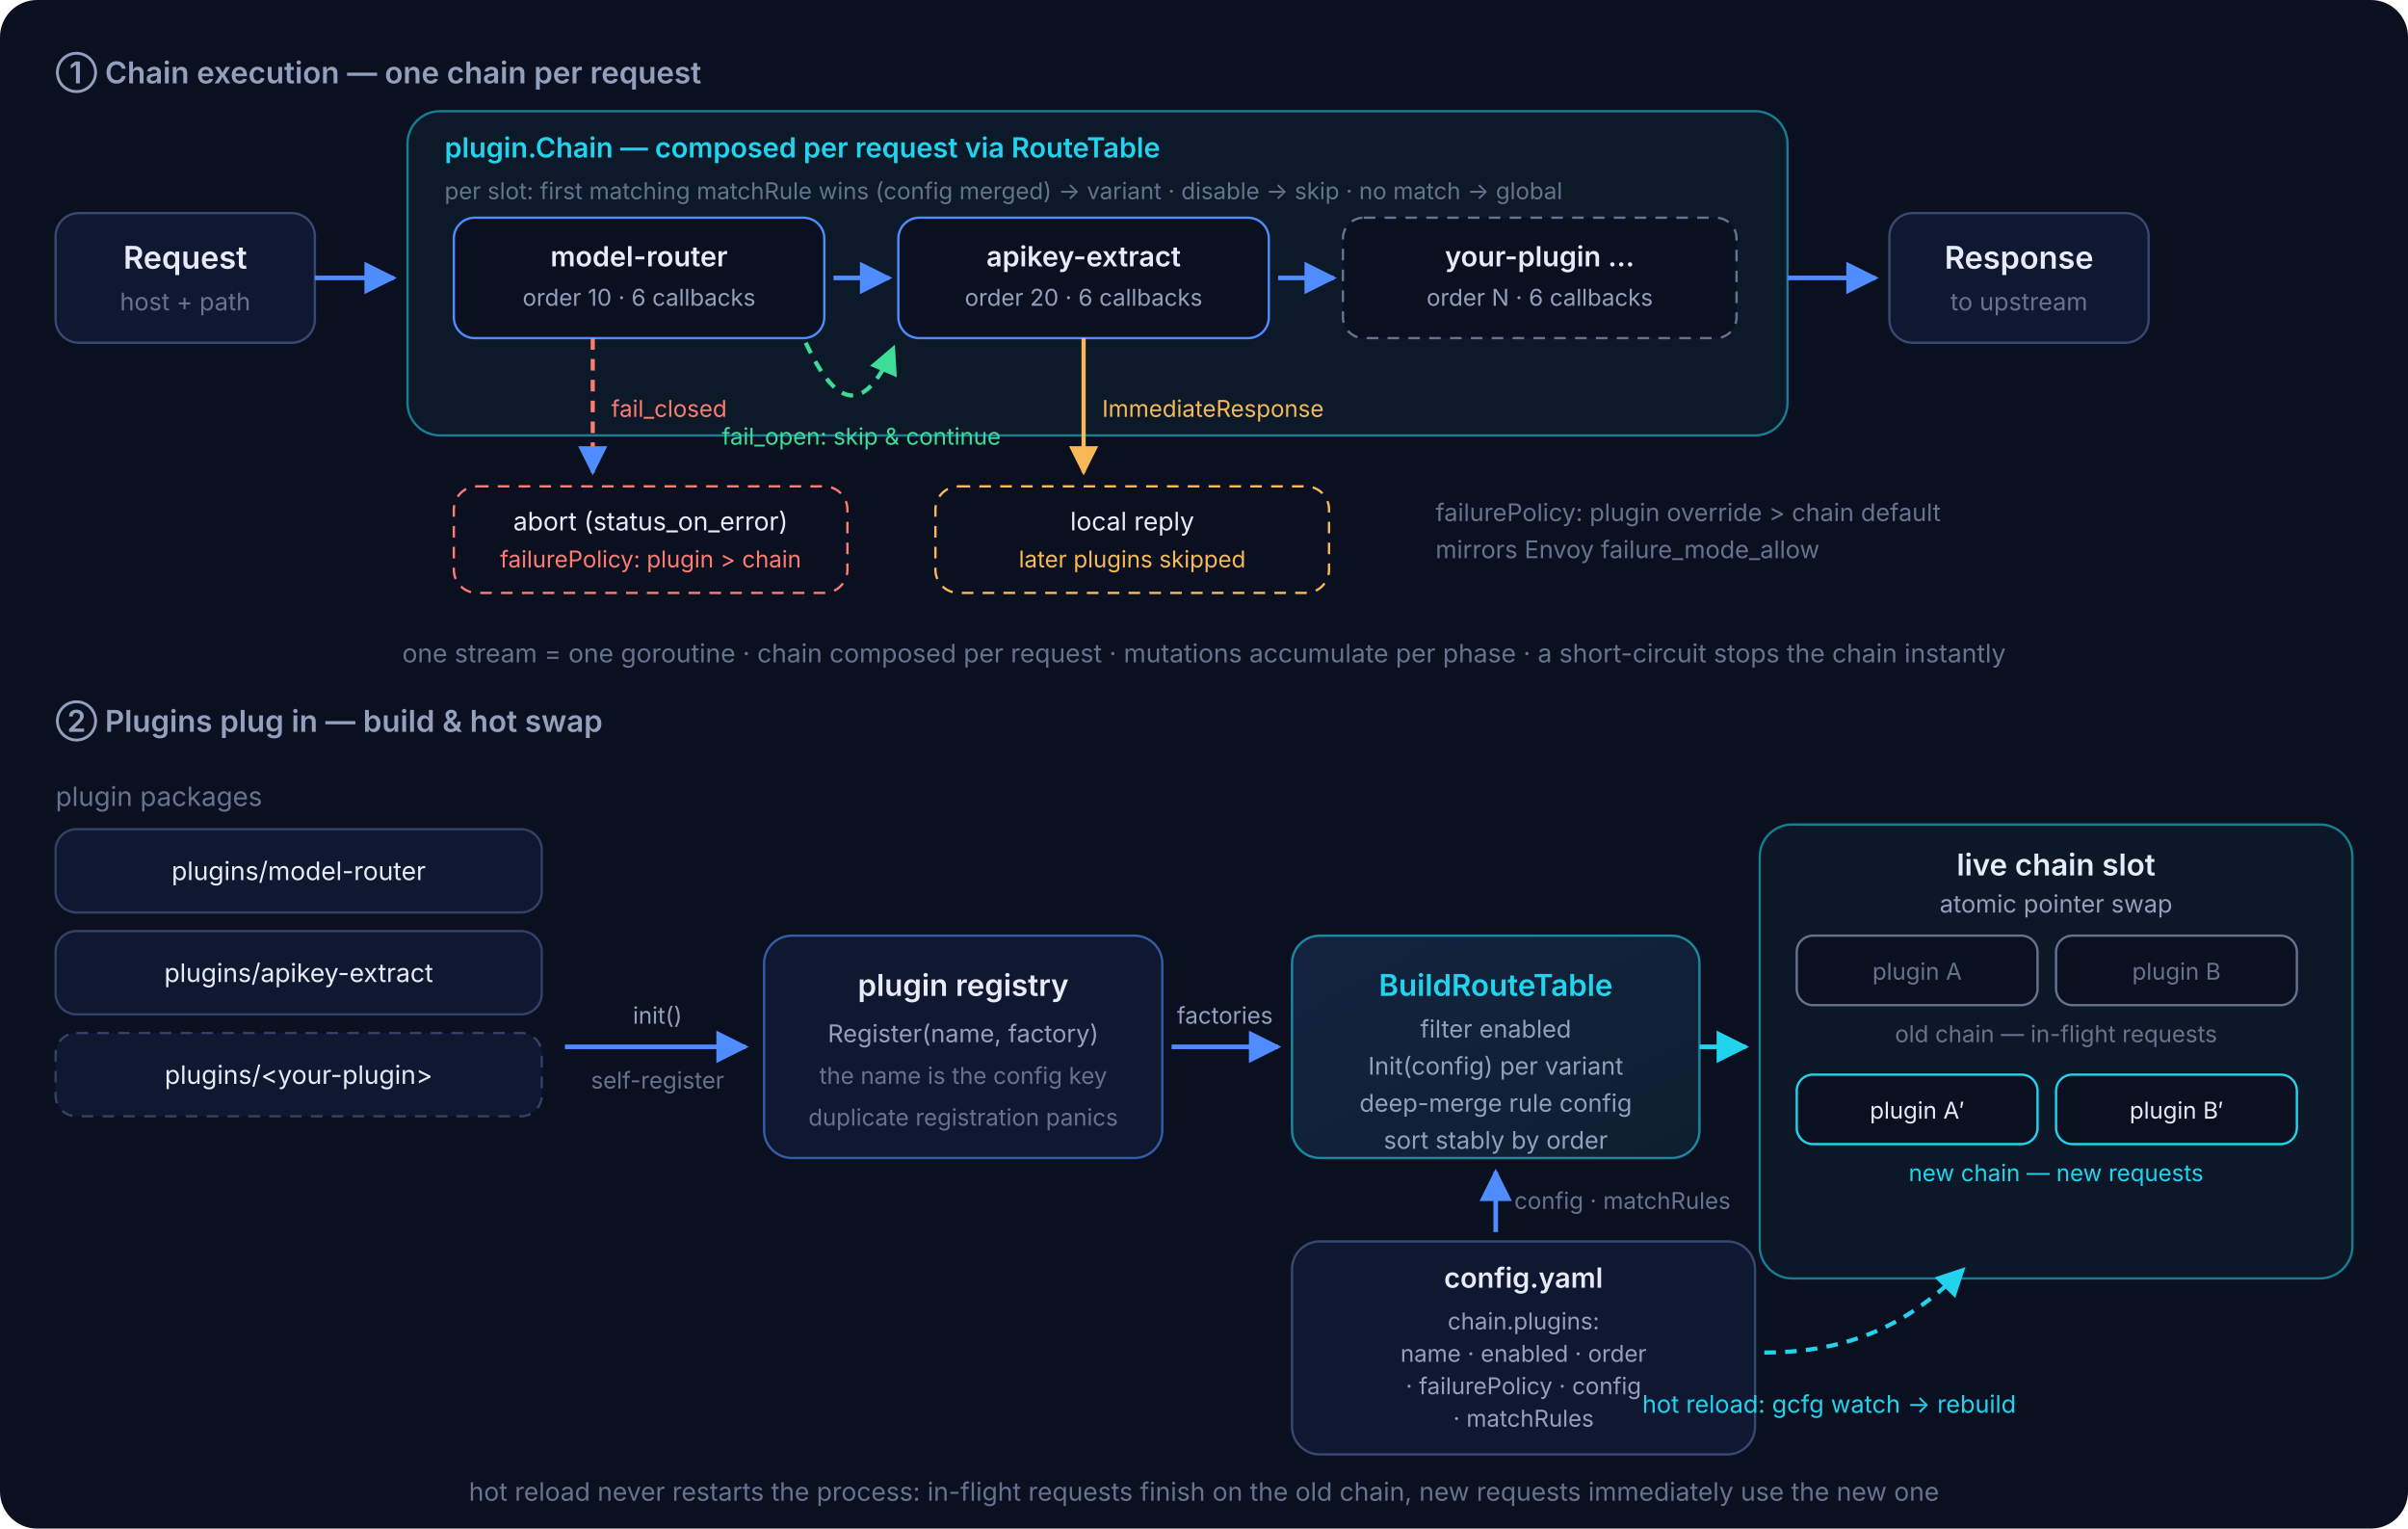
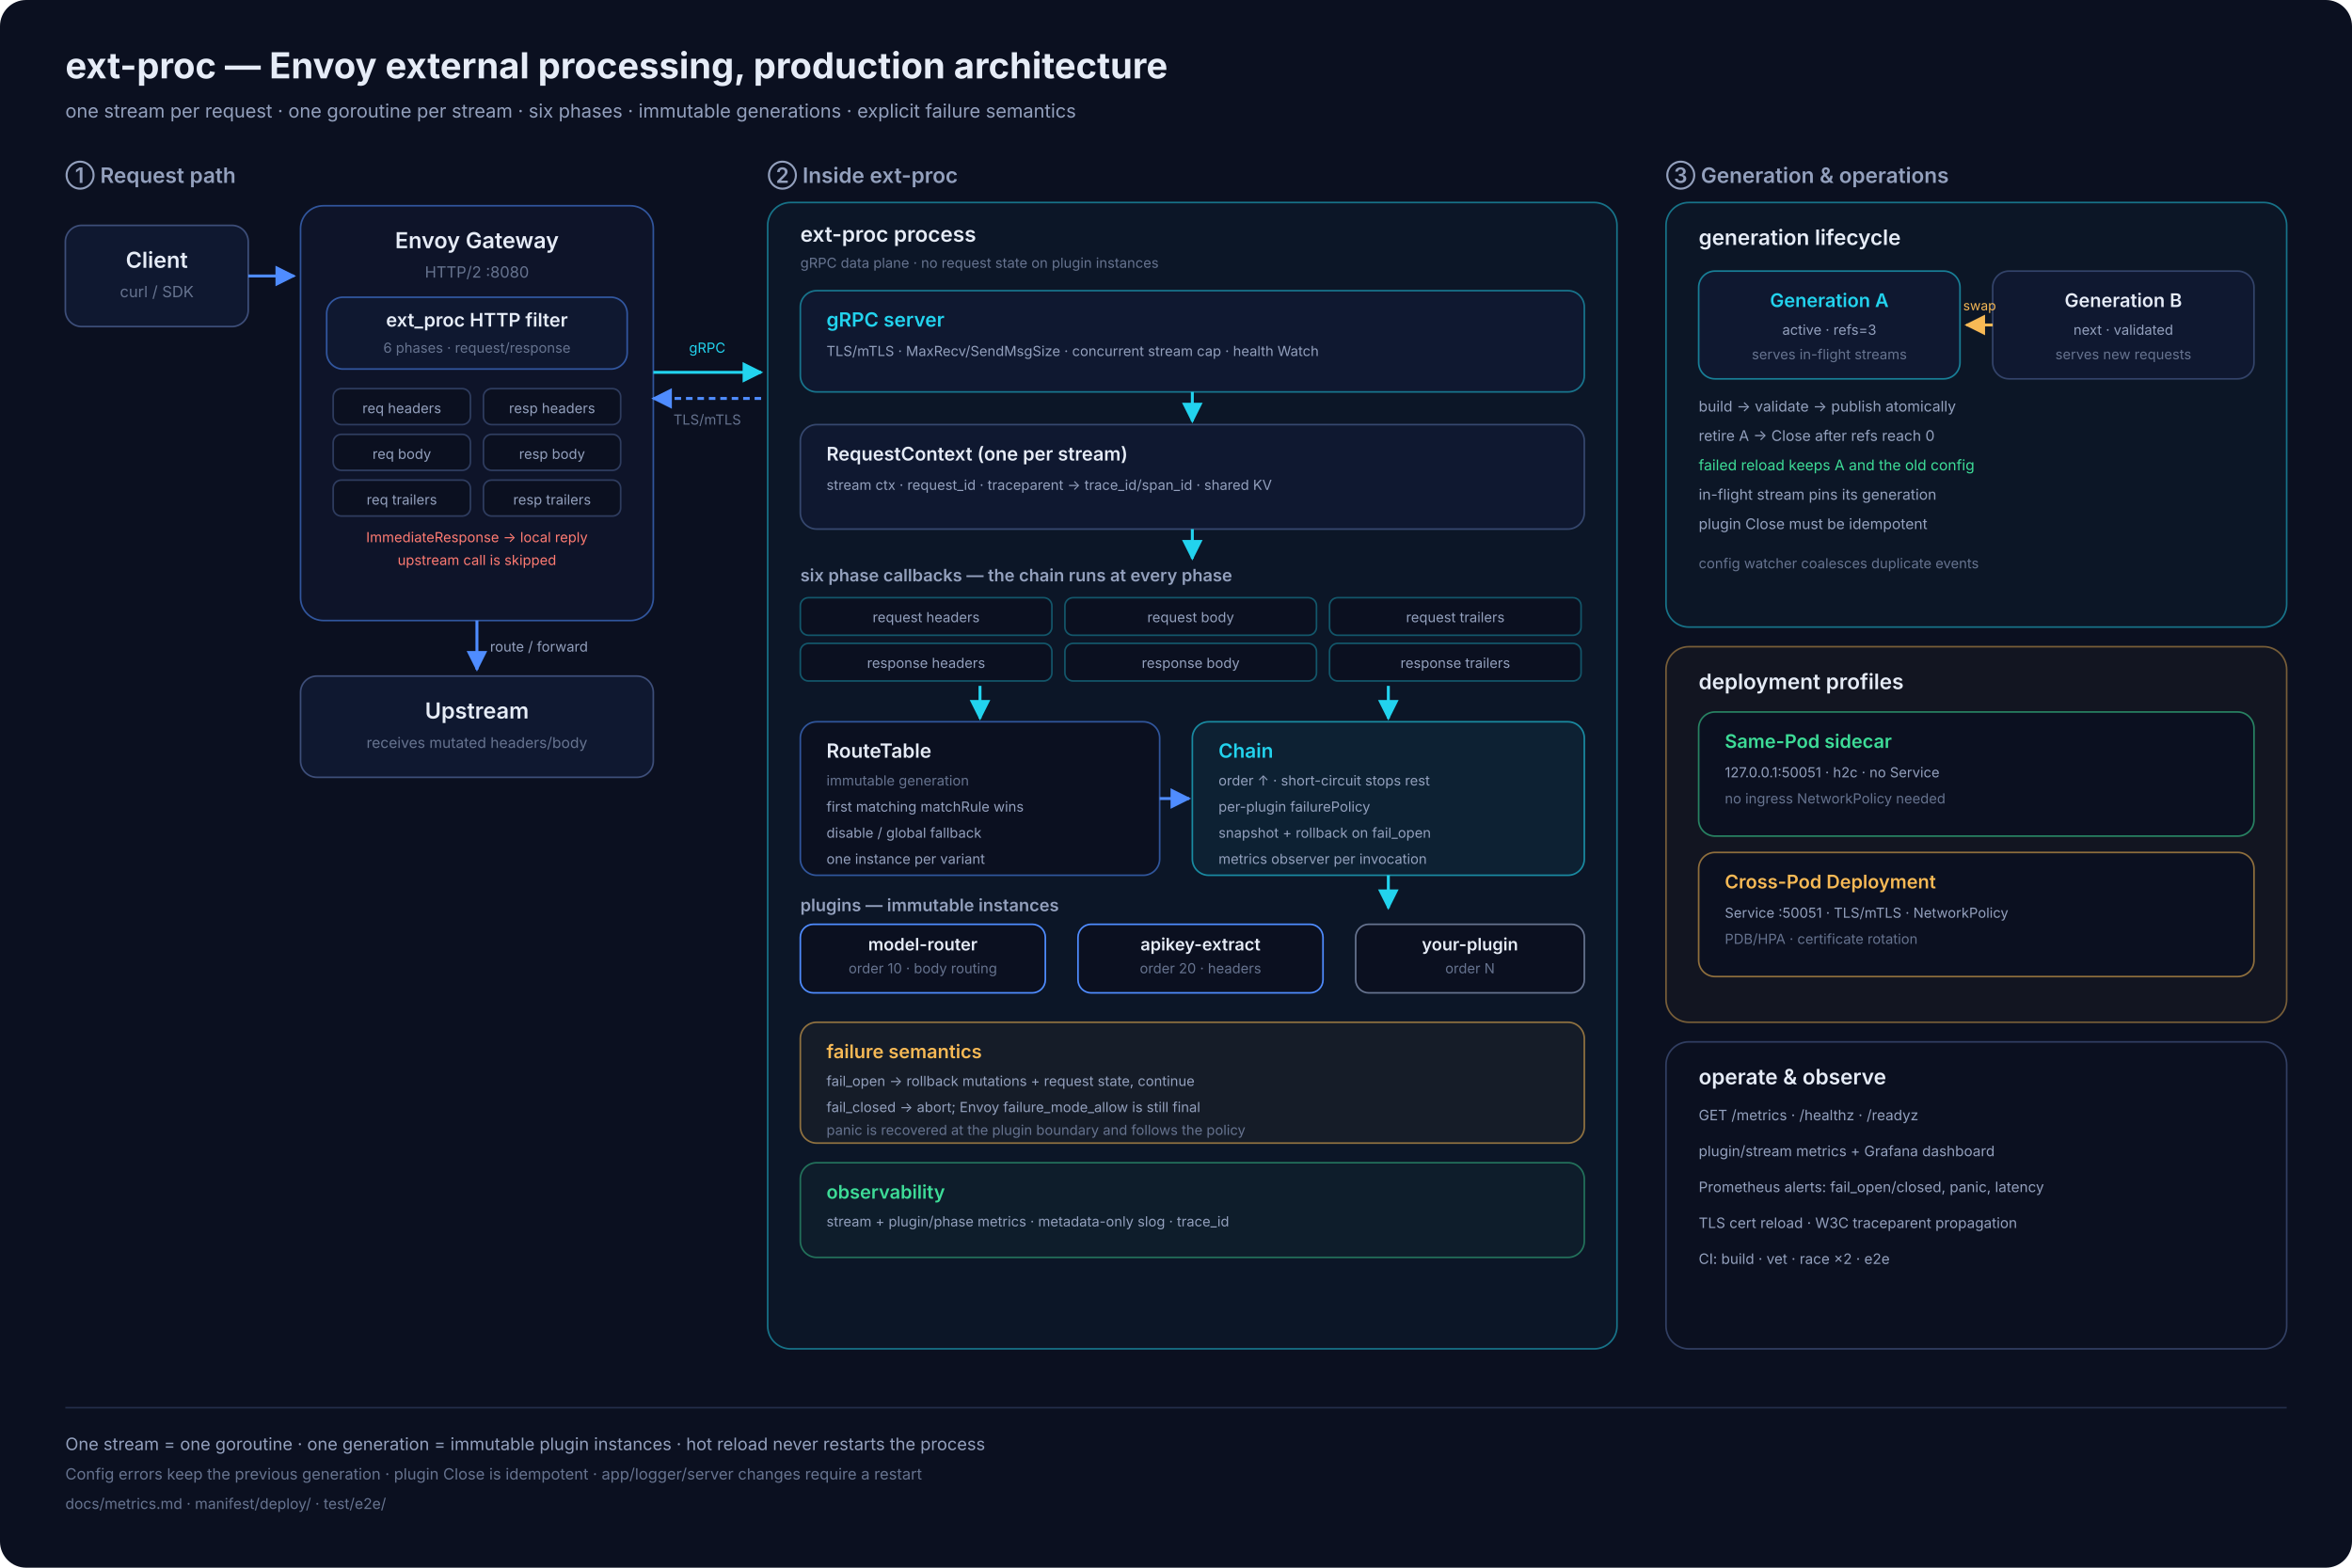
- <svg xmlns="http://www.w3.org/2000/svg" viewBox="0 0 1040 660" font-family="-apple-system,BlinkMacSystemFont,'Segoe UI','PingFang SC',sans-serif">
+ <svg xmlns="http://www.w3.org/2000/svg" viewBox="0 0 1440 960" font-family="-apple-system,BlinkMacSystemFont,'Segoe UI','PingFang SC',sans-serif">
+   <marker id="arrBlue" viewBox="0 0 10 10" refX="9" refY="5" markerWidth="7" markerHeight="7" orient="auto-start-reverse">
+     <path d="M0 0 L10 5 L0 10 z" fill="#4f8cff" />
+   </marker>
+   <marker id="arrCyan" viewBox="0 0 10 10" refX="9" refY="5" markerWidth="7" markerHeight="7" orient="auto-start-reverse">
+     <path d="M0 0 L10 5 L0 10 z" fill="#22d3ee" />
+   </marker>
+   <marker id="arrGreen" viewBox="0 0 10 10" refX="9" refY="5" markerWidth="7" markerHeight="7" orient="auto-start-reverse">
+     <path d="M0 0 L10 5 L0 10 z" fill="#3ddc97" />
+   </marker>
+   <marker id="arrAmber" viewBox="0 0 10 10" refX="9" refY="5" markerWidth="7" markerHeight="7" orient="auto-start-reverse">
+     <path d="M0 0 L10 5 L0 10 z" fill="#f7b955" />
+   </marker>
+   <marker id="arrRed" viewBox="0 0 10 10" refX="9" refY="5" markerWidth="7" markerHeight="7" orient="auto-start-reverse">
+     <path d="M0 0 L10 5 L0 10 z" fill="#ff7b72" />
+   </marker>
+   <marker id="arrMuted" viewBox="0 0 10 10" refX="9" refY="5" markerWidth="7" markerHeight="7" orient="auto-start-reverse">
+     <path d="M0 0 L10 5 L0 10 z" fill="#66738f" />
+   </marker>
  <defs>
-     <marker id="arrB" viewBox="0 0 10 10" refX="9" refY="5" markerWidth="7" markerHeight="7" orient="auto-start-reverse">
-       <path d="M0 0 L10 5 L0 10 z" fill="#4f8cff" />
-     </marker>
-     <marker id="arrC" viewBox="0 0 10 10" refX="9" refY="5" markerWidth="7" markerHeight="7" orient="auto-start-reverse">
-       <path d="M0 0 L10 5 L0 10 z" fill="#22d3ee" />
-     </marker>
-     <marker id="arrW" viewBox="0 0 10 10" refX="9" refY="5" markerWidth="7" markerHeight="7" orient="auto-start-reverse">
-       <path d="M0 0 L10 5 L0 10 z" fill="#f7b955" />
-     </marker>
-     <marker id="arrG" viewBox="0 0 10 10" refX="9" refY="5" markerWidth="7" markerHeight="7" orient="auto-start-reverse">
-       <path d="M0 0 L10 5 L0 10 z" fill="#3ddc97" />
-     </marker>
    <linearGradient id="hl" x1="0" y1="0" x2="1" y2="1">
-       <stop offset="0" stop-color="rgba(79,140,255,.14)" />
-       <stop offset="1" stop-color="rgba(34,211,238,.08)" />
+       <stop offset="0" stop-color="rgba(79,140,255,.16)" />
+       <stop offset="1" stop-color="rgba(34,211,238,.07)" />
    </linearGradient>
  </defs>
-   <rect x="0" y="0" width="1040" height="660" rx="16" fill="#0b1020" />
-   <text x="24" y="36" fill="#93a0bd" font-size="13" font-weight="600">① Chain execution — one chain per request</text>
-   <rect x="24" y="92" width="112" height="56" rx="10" fill="#0f1830" stroke="rgba(120,150,220,.4)" />
-   <text x="80" y="116" text-anchor="middle" fill="#e6ecf7" font-size="13.5" font-weight="600">Request</text>
-   <text x="80" y="134" text-anchor="middle" fill="#66738f" font-size="10.5">host + path</text>
-   <rect x="176" y="48" width="596" height="140" rx="14" fill="rgba(34,211,238,.05)" stroke="rgba(34,211,238,.55)" />
-   <text x="192" y="68" fill="#22d3ee" font-size="12" font-weight="600">plugin.Chain — composed per request via RouteTable</text>
-   <text x="192" y="86" fill="#66738f" font-size="10">per slot: first matching matchRule wins (config merged) → variant · disable → skip · no match → global</text>
-   <rect x="196" y="94" width="160" height="52" rx="9" fill="#0b1020" stroke="#4f8cff" />
-   <text x="276" y="115" text-anchor="middle" fill="#e6ecf7" font-size="12" font-weight="600">model-router</text>
-   <text x="276" y="132" text-anchor="middle" fill="#93a0bd" font-size="10">order 10 · 6 callbacks</text>
-   <rect x="388" y="94" width="160" height="52" rx="9" fill="#0b1020" stroke="#4f8cff" />
-   <text x="468" y="115" text-anchor="middle" fill="#e6ecf7" font-size="12" font-weight="600">apikey-extract</text>
-   <text x="468" y="132" text-anchor="middle" fill="#93a0bd" font-size="10">order 20 · 6 callbacks</text>
-   <rect x="580" y="94" width="170" height="52" rx="9" fill="#0b1020" stroke="#66738f" stroke-dasharray="5 4" />
-   <text x="665" y="115" text-anchor="middle" fill="#e6ecf7" font-size="12" font-weight="600">your-plugin …</text>
-   <text x="665" y="132" text-anchor="middle" fill="#93a0bd" font-size="10">order N · 6 callbacks</text>
-   <line x1="136" y1="120" x2="170" y2="120" stroke="#4f8cff" stroke-width="2" marker-end="url(#arrB)" />
-   <line x1="360" y1="120" x2="384" y2="120" stroke="#4f8cff" stroke-width="2" marker-end="url(#arrB)" />
-   <line x1="552" y1="120" x2="576" y2="120" stroke="#4f8cff" stroke-width="2" marker-end="url(#arrB)" />
-   <line x1="772" y1="120" x2="810" y2="120" stroke="#4f8cff" stroke-width="2" marker-end="url(#arrB)" />
-   <rect x="816" y="92" width="112" height="56" rx="10" fill="#0f1830" stroke="rgba(120,150,220,.4)" />
-   <text x="872" y="116" text-anchor="middle" fill="#e6ecf7" font-size="13.5" font-weight="600">Response</text>
-   <text x="872" y="134" text-anchor="middle" fill="#66738f" font-size="10.5">to upstream</text>
-   <line x1="256" y1="146" x2="256" y2="204" stroke="#ff7b72" stroke-width="1.8" marker-end="url(#arrB)" stroke-dasharray="5 4" />
-   <text x="264" y="180" fill="#ff7b72" font-size="10">fail_closed</text>
-   <rect x="196" y="210" width="170" height="46" rx="10" fill="#0b1020" stroke="#ff7b72" stroke-dasharray="5 4" />
-   <text x="281" y="229" text-anchor="middle" fill="#e6ecf7" font-size="11">abort (status_on_error)</text>
-   <text x="281" y="245" text-anchor="middle" fill="#ff7b72" font-size="10">failurePolicy: plugin &gt; chain</text>
-   <path d="M 348 148 C 362 178, 374 178, 386 150" fill="none" stroke="#3ddc97" stroke-width="1.8" stroke-dasharray="5 4" marker-end="url(#arrG)" />
-   <text x="372" y="192" text-anchor="middle" fill="#3ddc97" font-size="10">fail_open: skip &amp; continue</text>
-   <line x1="468" y1="146" x2="468" y2="204" stroke="#f7b955" stroke-width="1.8" marker-end="url(#arrW)" />
-   <text x="476" y="180" fill="#f7b955" font-size="10">ImmediateResponse</text>
-   <rect x="404" y="210" width="170" height="46" rx="10" fill="#0b1020" stroke="#f7b955" stroke-dasharray="5 4" />
-   <text x="489" y="229" text-anchor="middle" fill="#e6ecf7" font-size="11">local reply</text>
-   <text x="489" y="245" text-anchor="middle" fill="#f7b955" font-size="10">later plugins skipped</text>
-   <text x="620" y="225" fill="#66738f" font-size="10.5">failurePolicy: plugin override &gt; chain default</text>
-   <text x="620" y="241" fill="#66738f" font-size="10.5">mirrors Envoy failure_mode_allow</text>
-   <text x="520" y="286" text-anchor="middle" fill="#66738f" font-size="11">one stream = one goroutine · chain composed per request · mutations accumulate per phase · a short-circuit stops the chain instantly</text>
-   <text x="24" y="316" fill="#93a0bd" font-size="13" font-weight="600">② Plugins plug in — build &amp; hot swap</text>
-   <text x="24" y="348" fill="#66738f" font-size="11.5">plugin packages</text>
-   <rect x="24" y="358" width="210" height="36" rx="9" fill="#0f1830" stroke="rgba(120,150,220,.35)" />
-   <text x="129" y="380" text-anchor="middle" fill="#e6ecf7" font-size="11">plugins/model-router</text>
-   <rect x="24" y="402" width="210" height="36" rx="9" fill="#0f1830" stroke="rgba(120,150,220,.35)" />
-   <text x="129" y="424" text-anchor="middle" fill="#e6ecf7" font-size="11">plugins/apikey-extract</text>
-   <rect x="24" y="446" width="210" height="36" rx="9" fill="#0f1830" stroke="rgba(120,150,220,.35)" stroke-dasharray="5 4" />
-   <text x="129" y="468" text-anchor="middle" fill="#e6ecf7" font-size="11">plugins/&lt;your-plugin&gt;</text>
-   <line x1="244" y1="452" x2="322" y2="452" stroke="#4f8cff" stroke-width="2" marker-end="url(#arrB)" />
-   <text x="284" y="442" text-anchor="middle" fill="#93a0bd" font-size="10">init()</text>
-   <text x="284" y="470" text-anchor="middle" fill="#66738f" font-size="10">self-register</text>
-   <rect x="330" y="404" width="172" height="96" rx="12" fill="#0f1830" stroke="rgba(79,140,255,.6)" />
-   <text x="416" y="430" text-anchor="middle" fill="#e6ecf7" font-size="13" font-weight="600">plugin registry</text>
-   <text x="416" y="450" text-anchor="middle" fill="#93a0bd" font-size="10.5">Register(name, factory)</text>
-   <text x="416" y="468" text-anchor="middle" fill="#66738f" font-size="10">the name is the config key</text>
-   <text x="416" y="486" text-anchor="middle" fill="#66738f" font-size="10">duplicate registration panics</text>
-   <line x1="506" y1="452" x2="552" y2="452" stroke="#4f8cff" stroke-width="2" marker-end="url(#arrB)" />
-   <text x="529" y="442" text-anchor="middle" fill="#93a0bd" font-size="10">factories</text>
-   <rect x="558" y="404" width="176" height="96" rx="12" fill="url(#hl)" stroke="rgba(34,211,238,.6)" />
-   <text x="646" y="430" text-anchor="middle" fill="#22d3ee" font-size="13" font-weight="600">BuildRouteTable</text>
-   <text x="646" y="448" text-anchor="middle" fill="#93a0bd" font-size="10.5">filter enabled</text>
-   <text x="646" y="464" text-anchor="middle" fill="#93a0bd" font-size="10.5">Init(config) per variant</text>
-   <text x="646" y="480" text-anchor="middle" fill="#93a0bd" font-size="10.5">deep-merge rule config</text>
-   <text x="646" y="496" text-anchor="middle" fill="#93a0bd" font-size="10.5">sort stably by order</text>
-   <rect x="558" y="536" width="200" height="92" rx="12" fill="#0f1830" stroke="rgba(120,150,220,.4)" />
-   <text x="658" y="556" text-anchor="middle" fill="#e6ecf7" font-size="12" font-weight="600">config.yaml</text>
-   <text x="658" y="574" text-anchor="middle" fill="#93a0bd" font-size="10">chain.plugins:</text>
-   <text x="658" y="588" text-anchor="middle" fill="#93a0bd" font-size="10">name · enabled · order</text>
-   <text x="658" y="602" text-anchor="middle" fill="#93a0bd" font-size="10">· failurePolicy · config</text>
-   <text x="658" y="616" text-anchor="middle" fill="#93a0bd" font-size="10">· matchRules</text>
-   <line x1="646" y1="532" x2="646" y2="506" stroke="#4f8cff" stroke-width="2" marker-end="url(#arrB)" />
-   <text x="654" y="522" fill="#66738f" font-size="10">config · matchRules</text>
-   <path d="M 762 584 C 806 584, 830 566, 848 548" fill="none" stroke="#22d3ee" stroke-width="1.8" stroke-dasharray="5 4" marker-end="url(#arrC)" />
-   <text x="790" y="610" text-anchor="middle" fill="#22d3ee" font-size="10.5">hot reload: gcfg watch → rebuild</text>
-   <rect x="760" y="356" width="256" height="196" rx="14" fill="rgba(34,211,238,.04)" stroke="rgba(34,211,238,.55)" />
-   <text x="888" y="378" text-anchor="middle" fill="#e6ecf7" font-size="13" font-weight="600">live chain slot</text>
-   <text x="888" y="394" text-anchor="middle" fill="#93a0bd" font-size="10.5">atomic pointer swap</text>
-   <rect x="776" y="404" width="104" height="30" rx="7" fill="#0b1020" stroke="#66738f" />
-   <text x="828" y="423" text-anchor="middle" fill="#66738f" font-size="10">plugin A</text>
-   <rect x="888" y="404" width="104" height="30" rx="7" fill="#0b1020" stroke="#66738f" />
-   <text x="940" y="423" text-anchor="middle" fill="#66738f" font-size="10">plugin B</text>
-   <text x="888" y="450" text-anchor="middle" fill="#66738f" font-size="10">old chain — in-flight requests</text>
-   <rect x="776" y="464" width="104" height="30" rx="7" fill="#0b1020" stroke="#22d3ee" />
-   <text x="828" y="483" text-anchor="middle" fill="#e6ecf7" font-size="10">plugin A′</text>
-   <rect x="888" y="464" width="104" height="30" rx="7" fill="#0b1020" stroke="#22d3ee" />
-   <text x="940" y="483" text-anchor="middle" fill="#e6ecf7" font-size="10">plugin B′</text>
-   <text x="888" y="510" text-anchor="middle" fill="#22d3ee" font-size="10">new chain — new requests</text>
-   <line x1="734" y1="452" x2="754" y2="452" stroke="#22d3ee" stroke-width="2" marker-end="url(#arrC)" />
-   <text x="520" y="648" text-anchor="middle" fill="#66738f" font-size="11">hot reload never restarts the process: in-flight requests finish on the old chain, new requests immediately use the new one</text>
+   <rect x="0" y="0" width="1440" height="960" rx="16" fill="#0b1020" />
+   <text x="40" y="48" text-anchor="start" fill="#e6ecf7" font-size="22" font-weight="700">ext-proc — Envoy external processing, production architecture</text>
+   <text x="40" y="72" text-anchor="start" fill="#93a0bd" font-size="11.5" font-weight="400">one stream per request · one goroutine per stream · six phases · immutable generations · explicit failure semantics</text>
+   <text x="40" y="112" text-anchor="start" fill="#93a0bd" font-size="13" font-weight="600">① Request path</text>
+   <rect x="40" y="138" width="112" height="62" rx="10" fill="#0f1830" stroke="rgba(120,150,220,.45)" stroke-width="1" />
+   <text x="96" y="164" text-anchor="middle" fill="#e6ecf7" font-size="13.5" font-weight="600">Client</text>
+   <text x="96" y="182" text-anchor="middle" fill="#66738f" font-size="9.5" font-weight="400">curl / SDK</text>
+   <line x1="152" y1="169" x2="180" y2="169" stroke="#4f8cff" stroke-width="1.8" marker-end="url(#arrBlue)" />
+   <rect x="184" y="126" width="216" height="254" rx="14" fill="rgba(79,140,255,.04)" stroke="rgba(79,140,255,.55)" stroke-width="1" />
+   <text x="292" y="152" text-anchor="middle" fill="#e6ecf7" font-size="13.5" font-weight="600">Envoy Gateway</text>
+   <text x="292" y="170" text-anchor="middle" fill="#66738f" font-size="9.5" font-weight="400">HTTP/2 :8080</text>
+   <rect x="200" y="182" width="184" height="44" rx="10" fill="#0f1830" stroke="rgba(79,140,255,.55)" stroke-width="1" />
+   <text x="292" y="200" text-anchor="middle" fill="#e6ecf7" font-size="11.5" font-weight="600">ext_proc HTTP filter</text>
+   <text x="292" y="216" text-anchor="middle" fill="#66738f" font-size="8.5" font-weight="400">6 phases · request/response</text>
+   <rect x="204" y="238" width="84" height="22" rx="5" fill="#0b1020" stroke="rgba(120,150,220,.32)" stroke-width="1" />
+   <text x="246" y="253" text-anchor="middle" fill="#93a0bd" font-size="8.5" font-weight="400">req headers</text>
+   <rect x="204" y="266" width="84" height="22" rx="5" fill="#0b1020" stroke="rgba(120,150,220,.32)" stroke-width="1" />
+   <text x="246" y="281" text-anchor="middle" fill="#93a0bd" font-size="8.5" font-weight="400">req body</text>
+   <rect x="204" y="294" width="84" height="22" rx="5" fill="#0b1020" stroke="rgba(120,150,220,.32)" stroke-width="1" />
+   <text x="246" y="309" text-anchor="middle" fill="#93a0bd" font-size="8.5" font-weight="400">req trailers</text>
+   <rect x="296" y="238" width="84" height="22" rx="5" fill="#0b1020" stroke="rgba(120,150,220,.32)" stroke-width="1" />
+   <text x="338" y="253" text-anchor="middle" fill="#93a0bd" font-size="8.5" font-weight="400">resp headers</text>
+   <rect x="296" y="266" width="84" height="22" rx="5" fill="#0b1020" stroke="rgba(120,150,220,.32)" stroke-width="1" />
+   <text x="338" y="281" text-anchor="middle" fill="#93a0bd" font-size="8.5" font-weight="400">resp body</text>
+   <rect x="296" y="294" width="84" height="22" rx="5" fill="#0b1020" stroke="rgba(120,150,220,.32)" stroke-width="1" />
+   <text x="338" y="309" text-anchor="middle" fill="#93a0bd" font-size="8.5" font-weight="400">resp trailers</text>
+   <text x="292" y="332" text-anchor="middle" fill="#ff7b72" font-size="8.5" font-weight="400">ImmediateResponse → local reply</text>
+   <text x="292" y="346" text-anchor="middle" fill="#ff7b72" font-size="8.5" font-weight="400">upstream call is skipped</text>
+   <line x1="292" y1="380" x2="292" y2="410" stroke="#4f8cff" stroke-width="1.8" marker-end="url(#arrBlue)" />
+   <text x="300" y="399" text-anchor="start" fill="#93a0bd" font-size="8.5" font-weight="400">route / forward</text>
+   <rect x="184" y="414" width="216" height="62" rx="10" fill="#0f1830" stroke="rgba(120,150,220,.45)" stroke-width="1" />
+   <text x="292" y="440" text-anchor="middle" fill="#e6ecf7" font-size="13.5" font-weight="600">Upstream</text>
+   <text x="292" y="458" text-anchor="middle" fill="#66738f" font-size="9" font-weight="400">receives mutated headers/body</text>
+   <line x1="400" y1="228" x2="466" y2="228" stroke="#22d3ee" stroke-width="1.8" marker-end="url(#arrCyan)" />
+   <line x1="466" y1="244" x2="400" y2="244" stroke="#4f8cff" stroke-width="1.8" marker-end="url(#arrBlue)" stroke-dasharray="4 3" />
+   <text x="433" y="216" text-anchor="middle" fill="#22d3ee" font-size="8.5" font-weight="400">gRPC</text>
+   <text x="433" y="260" text-anchor="middle" fill="#66738f" font-size="8.5" font-weight="400">TLS/mTLS</text>
+   <text x="470" y="112" text-anchor="start" fill="#93a0bd" font-size="13" font-weight="600">② Inside ext-proc</text>
+   <rect x="470" y="124" width="520" height="702" rx="14" fill="rgba(34,211,238,.035)" stroke="rgba(34,211,238,.5)" stroke-width="1" />
+   <text x="490" y="148" text-anchor="start" fill="#e6ecf7" font-size="13" font-weight="600">ext-proc process</text>
+   <text x="490" y="164" text-anchor="start" fill="#66738f" font-size="8.5" font-weight="400">gRPC data plane · no request state on plugin instances</text>
+   <rect x="490" y="178" width="480" height="62" rx="10" fill="#0f1830" stroke="rgba(34,211,238,.5)" stroke-width="1" />
+   <text x="506" y="200" text-anchor="start" fill="#22d3ee" font-size="12" font-weight="600">gRPC server</text>
+   <text x="506" y="218" text-anchor="start" fill="#93a0bd" font-size="8.5" font-weight="400">TLS/mTLS · MaxRecv/SendMsgSize · concurrent stream cap · health Watch</text>
+   <line x1="730" y1="240" x2="730" y2="258" stroke="#22d3ee" stroke-width="1.8" marker-end="url(#arrCyan)" />
+   <rect x="490" y="260" width="480" height="64" rx="10" fill="#0f1830" stroke="rgba(120,150,220,.38)" stroke-width="1" />
+   <text x="506" y="282" text-anchor="start" fill="#e6ecf7" font-size="11.5" font-weight="600">RequestContext (one per stream)</text>
+   <text x="506" y="300" text-anchor="start" fill="#93a0bd" font-size="8.5" font-weight="400">stream ctx · request_id · traceparent → trace_id/span_id · shared KV</text>
+   <line x1="730" y1="324" x2="730" y2="342" stroke="#22d3ee" stroke-width="1.8" marker-end="url(#arrCyan)" />
+   <text x="490" y="356" text-anchor="start" fill="#93a0bd" font-size="10.5" font-weight="600">six phase callbacks — the chain runs at every phase</text>
+   <rect x="490" y="366" width="154" height="23" rx="5" fill="#0b1020" stroke="rgba(34,211,238,.35)" stroke-width="1" />
+   <text x="567" y="381" text-anchor="middle" fill="#93a0bd" font-size="8.5" font-weight="400">request headers</text>
+   <rect x="652" y="366" width="154" height="23" rx="5" fill="#0b1020" stroke="rgba(34,211,238,.35)" stroke-width="1" />
+   <text x="729" y="381" text-anchor="middle" fill="#93a0bd" font-size="8.5" font-weight="400">request body</text>
+   <rect x="814" y="366" width="154" height="23" rx="5" fill="#0b1020" stroke="rgba(34,211,238,.35)" stroke-width="1" />
+   <text x="891" y="381" text-anchor="middle" fill="#93a0bd" font-size="8.5" font-weight="400">request trailers</text>
+   <rect x="490" y="394" width="154" height="23" rx="5" fill="#0b1020" stroke="rgba(34,211,238,.35)" stroke-width="1" />
+   <text x="567" y="409" text-anchor="middle" fill="#93a0bd" font-size="8.5" font-weight="400">response headers</text>
+   <rect x="652" y="394" width="154" height="23" rx="5" fill="#0b1020" stroke="rgba(34,211,238,.35)" stroke-width="1" />
+   <text x="729" y="409" text-anchor="middle" fill="#93a0bd" font-size="8.5" font-weight="400">response body</text>
+   <rect x="814" y="394" width="154" height="23" rx="5" fill="#0b1020" stroke="rgba(34,211,238,.35)" stroke-width="1" />
+   <text x="891" y="409" text-anchor="middle" fill="#93a0bd" font-size="8.5" font-weight="400">response trailers</text>
+   <line x1="600" y1="420" x2="600" y2="440" stroke="#22d3ee" stroke-width="1.8" marker-end="url(#arrCyan)" />
+   <line x1="850" y1="420" x2="850" y2="440" stroke="#22d3ee" stroke-width="1.8" marker-end="url(#arrCyan)" />
+   <rect x="490" y="442" width="220" height="94" rx="10" fill="#0b1020" stroke="rgba(79,140,255,.55)" stroke-width="1" />
+   <text x="506" y="464" text-anchor="start" fill="#e6ecf7" font-size="12" font-weight="600">RouteTable</text>
+   <text x="506" y="481" text-anchor="start" fill="#66738f" font-size="8.5" font-weight="400">immutable generation</text>
+   <text x="506" y="497" text-anchor="start" fill="#93a0bd" font-size="8.5" font-weight="400">first matching matchRule wins</text>
+   <text x="506" y="513" text-anchor="start" fill="#93a0bd" font-size="8.5" font-weight="400">disable / global fallback</text>
+   <text x="506" y="529" text-anchor="start" fill="#93a0bd" font-size="8.5" font-weight="400">one instance per variant</text>
+   <line x1="710" y1="489" x2="728" y2="489" stroke="#4f8cff" stroke-width="1.8" marker-end="url(#arrBlue)" />
+   <rect x="730" y="442" width="240" height="94" rx="10" fill="rgba(34,211,238,.06)" stroke="rgba(34,211,238,.6)" stroke-width="1" />
+   <text x="746" y="464" text-anchor="start" fill="#22d3ee" font-size="12" font-weight="600">Chain</text>
+   <text x="746" y="481" text-anchor="start" fill="#93a0bd" font-size="8.5" font-weight="400">order ↑ · short-circuit stops rest</text>
+   <text x="746" y="497" text-anchor="start" fill="#93a0bd" font-size="8.5" font-weight="400">per-plugin failurePolicy</text>
+   <text x="746" y="513" text-anchor="start" fill="#93a0bd" font-size="8.5" font-weight="400">snapshot + rollback on fail_open</text>
+   <text x="746" y="529" text-anchor="start" fill="#93a0bd" font-size="8.5" font-weight="400">metrics observer per invocation</text>
+   <text x="490" y="558" text-anchor="start" fill="#93a0bd" font-size="10.5" font-weight="600">plugins — immutable instances</text>
+   <line x1="850" y1="536" x2="850" y2="556" stroke="#22d3ee" stroke-width="1.8" marker-end="url(#arrCyan)" />
+   <rect x="490" y="566" width="150" height="42" rx="8" fill="#0b1020" stroke="#4f8cff" stroke-width="1" />
+   <text x="565.0" y="582" text-anchor="middle" fill="#e6ecf7" font-size="10.5" font-weight="600">model-router</text>
+   <text x="565.0" y="596" text-anchor="middle" fill="#66738f" font-size="8.5" font-weight="400">order 10 · body routing</text>
+   <rect x="660" y="566" width="150" height="42" rx="8" fill="#0b1020" stroke="#4f8cff" stroke-width="1" />
+   <text x="735.0" y="582" text-anchor="middle" fill="#e6ecf7" font-size="10.5" font-weight="600">apikey-extract</text>
+   <text x="735.0" y="596" text-anchor="middle" fill="#66738f" font-size="8.5" font-weight="400">order 20 · headers</text>
+   <rect x="830" y="566" width="140" height="42" rx="8" fill="#0b1020" stroke="#66738f" stroke-width="1" />
+   <text x="900.0" y="582" text-anchor="middle" fill="#e6ecf7" font-size="10.5" font-weight="600">your-plugin</text>
+   <text x="900.0" y="596" text-anchor="middle" fill="#66738f" font-size="8.5" font-weight="400">order N</text>
+   <rect x="490" y="626" width="480" height="74" rx="10" fill="rgba(247,185,85,.04)" stroke="rgba(247,185,85,.55)" stroke-width="1" />
+   <text x="506" y="648" text-anchor="start" fill="#f7b955" font-size="11.5" font-weight="600">failure semantics</text>
+   <text x="506" y="665" text-anchor="start" fill="#93a0bd" font-size="8.5" font-weight="400">fail_open → rollback mutations + request state, continue</text>
+   <text x="506" y="681" text-anchor="start" fill="#93a0bd" font-size="8.5" font-weight="400">fail_closed → abort; Envoy failure_mode_allow is still final</text>
+   <text x="506" y="695" text-anchor="start" fill="#66738f" font-size="8.5" font-weight="400">panic is recovered at the plugin boundary and follows the policy</text>
+   <rect x="490" y="712" width="480" height="58" rx="10" fill="rgba(61,220,151,.04)" stroke="rgba(61,220,151,.45)" stroke-width="1" />
+   <text x="506" y="734" text-anchor="start" fill="#3ddc97" font-size="11.5" font-weight="600">observability</text>
+   <text x="506" y="751" text-anchor="start" fill="#93a0bd" font-size="8.5" font-weight="400">stream + plugin/phase metrics · metadata-only slog · trace_id</text>
+   <text x="1020" y="112" text-anchor="start" fill="#93a0bd" font-size="13" font-weight="600">③ Generation &amp; operations</text>
+   <rect x="1020" y="124" width="380" height="260" rx="14" fill="rgba(34,211,238,.03)" stroke="rgba(34,211,238,.5)" stroke-width="1" />
+   <text x="1040" y="150" text-anchor="start" fill="#e6ecf7" font-size="13" font-weight="600">generation lifecycle</text>
+   <rect x="1040" y="166" width="160" height="66" rx="10" fill="#0f1830" stroke="rgba(34,211,238,.55)" stroke-width="1" />
+   <text x="1120" y="188" text-anchor="middle" fill="#22d3ee" font-size="11.5" font-weight="600">Generation A</text>
+   <text x="1120" y="205" text-anchor="middle" fill="#93a0bd" font-size="8.5" font-weight="400">active · refs=3</text>
+   <text x="1120" y="220" text-anchor="middle" fill="#66738f" font-size="8.5" font-weight="400">serves in-flight streams</text>
+   <rect x="1220" y="166" width="160" height="66" rx="10" fill="#0f1830" stroke="rgba(120,150,220,.35)" stroke-width="1" />
+   <text x="1300" y="188" text-anchor="middle" fill="#e6ecf7" font-size="11.5" font-weight="600">Generation B</text>
+   <text x="1300" y="205" text-anchor="middle" fill="#93a0bd" font-size="8.5" font-weight="400">next · validated</text>
+   <text x="1300" y="220" text-anchor="middle" fill="#66738f" font-size="8.5" font-weight="400">serves new requests</text>
+   <line x1="1220" y1="199" x2="1204" y2="199" stroke="#f7b955" stroke-width="1.8" marker-end="url(#arrAmber)" />
+   <text x="1212" y="190" text-anchor="middle" fill="#f7b955" font-size="8" font-weight="400">swap</text>
+   <text x="1040" y="252" text-anchor="start" fill="#93a0bd" font-size="9" font-weight="400">build → validate → publish atomically</text>
+   <text x="1040" y="270" text-anchor="start" fill="#93a0bd" font-size="9" font-weight="400">retire A → Close after refs reach 0</text>
+   <text x="1040" y="288" text-anchor="start" fill="#3ddc97" font-size="9" font-weight="400">failed reload keeps A and the old config</text>
+   <text x="1040" y="306" text-anchor="start" fill="#93a0bd" font-size="9" font-weight="400">in-flight stream pins its generation</text>
+   <text x="1040" y="324" text-anchor="start" fill="#93a0bd" font-size="9" font-weight="400">plugin Close must be idempotent</text>
+   <text x="1040" y="348" text-anchor="start" fill="#66738f" font-size="8.5" font-weight="400">config watcher coalesces duplicate events</text>
+   <rect x="1020" y="396" width="380" height="230" rx="14" fill="rgba(247,185,85,.03)" stroke="rgba(247,185,85,.45)" stroke-width="1" />
+   <text x="1040" y="422" text-anchor="start" fill="#e6ecf7" font-size="13" font-weight="600">deployment profiles</text>
+   <rect x="1040" y="436" width="340" height="76" rx="10" fill="#0b1020" stroke="rgba(61,220,151,.55)" stroke-width="1" />
+   <text x="1056" y="458" text-anchor="start" fill="#3ddc97" font-size="11.5" font-weight="600">Same-Pod sidecar</text>
+   <text x="1056" y="476" text-anchor="start" fill="#93a0bd" font-size="8.5" font-weight="400">127.0.0.1:50051 · h2c · no Service</text>
+   <text x="1056" y="492" text-anchor="start" fill="#66738f" font-size="8.5" font-weight="400">no ingress NetworkPolicy needed</text>
+   <rect x="1040" y="522" width="340" height="76" rx="10" fill="#0b1020" stroke="rgba(247,185,85,.55)" stroke-width="1" />
+   <text x="1056" y="544" text-anchor="start" fill="#f7b955" font-size="11.5" font-weight="600">Cross-Pod Deployment</text>
+   <text x="1056" y="562" text-anchor="start" fill="#93a0bd" font-size="8.5" font-weight="400">Service :50051 · TLS/mTLS · NetworkPolicy</text>
+   <text x="1056" y="578" text-anchor="start" fill="#66738f" font-size="8.5" font-weight="400">PDB/HPA · certificate rotation</text>
+   <rect x="1020" y="638" width="380" height="188" rx="14" fill="#0b1020" stroke="rgba(120,150,220,.35)" stroke-width="1" />
+   <text x="1040" y="664" text-anchor="start" fill="#e6ecf7" font-size="13" font-weight="600">operate &amp; observe</text>
+   <text x="1040" y="686" text-anchor="start" fill="#93a0bd" font-size="8.8" font-weight="400">GET /metrics · /healthz · /readyz</text>
+   <text x="1040" y="708" text-anchor="start" fill="#93a0bd" font-size="8.8" font-weight="400">plugin/stream metrics + Grafana dashboard</text>
+   <text x="1040" y="730" text-anchor="start" fill="#93a0bd" font-size="8.8" font-weight="400">Prometheus alerts: fail_open/closed, panic, latency</text>
+   <text x="1040" y="752" text-anchor="start" fill="#93a0bd" font-size="8.8" font-weight="400">TLS cert reload · W3C traceparent propagation</text>
+   <text x="1040" y="774" text-anchor="start" fill="#93a0bd" font-size="8.8" font-weight="400">CI: build · vet · race ×2 · e2e</text>
+   <line x1="40" y1="862" x2="1400" y2="862" stroke="rgba(120,150,220,.22)" stroke-width="1" />
+   <text x="40" y="888" text-anchor="start" fill="#93a0bd" font-size="10.5" font-weight="400">One stream = one goroutine · one generation = immutable plugin instances · hot reload never restarts the process</text>
+   <text x="40" y="906" text-anchor="start" fill="#66738f" font-size="9.5" font-weight="400">Config errors keep the previous generation · plugin Close is idempotent · app/logger/server changes require a restart</text>
+   <text x="40" y="924" text-anchor="start" fill="#66738f" font-size="9" font-weight="400">docs/metrics.md · manifest/deploy/ · test/e2e/</text>
</svg>
